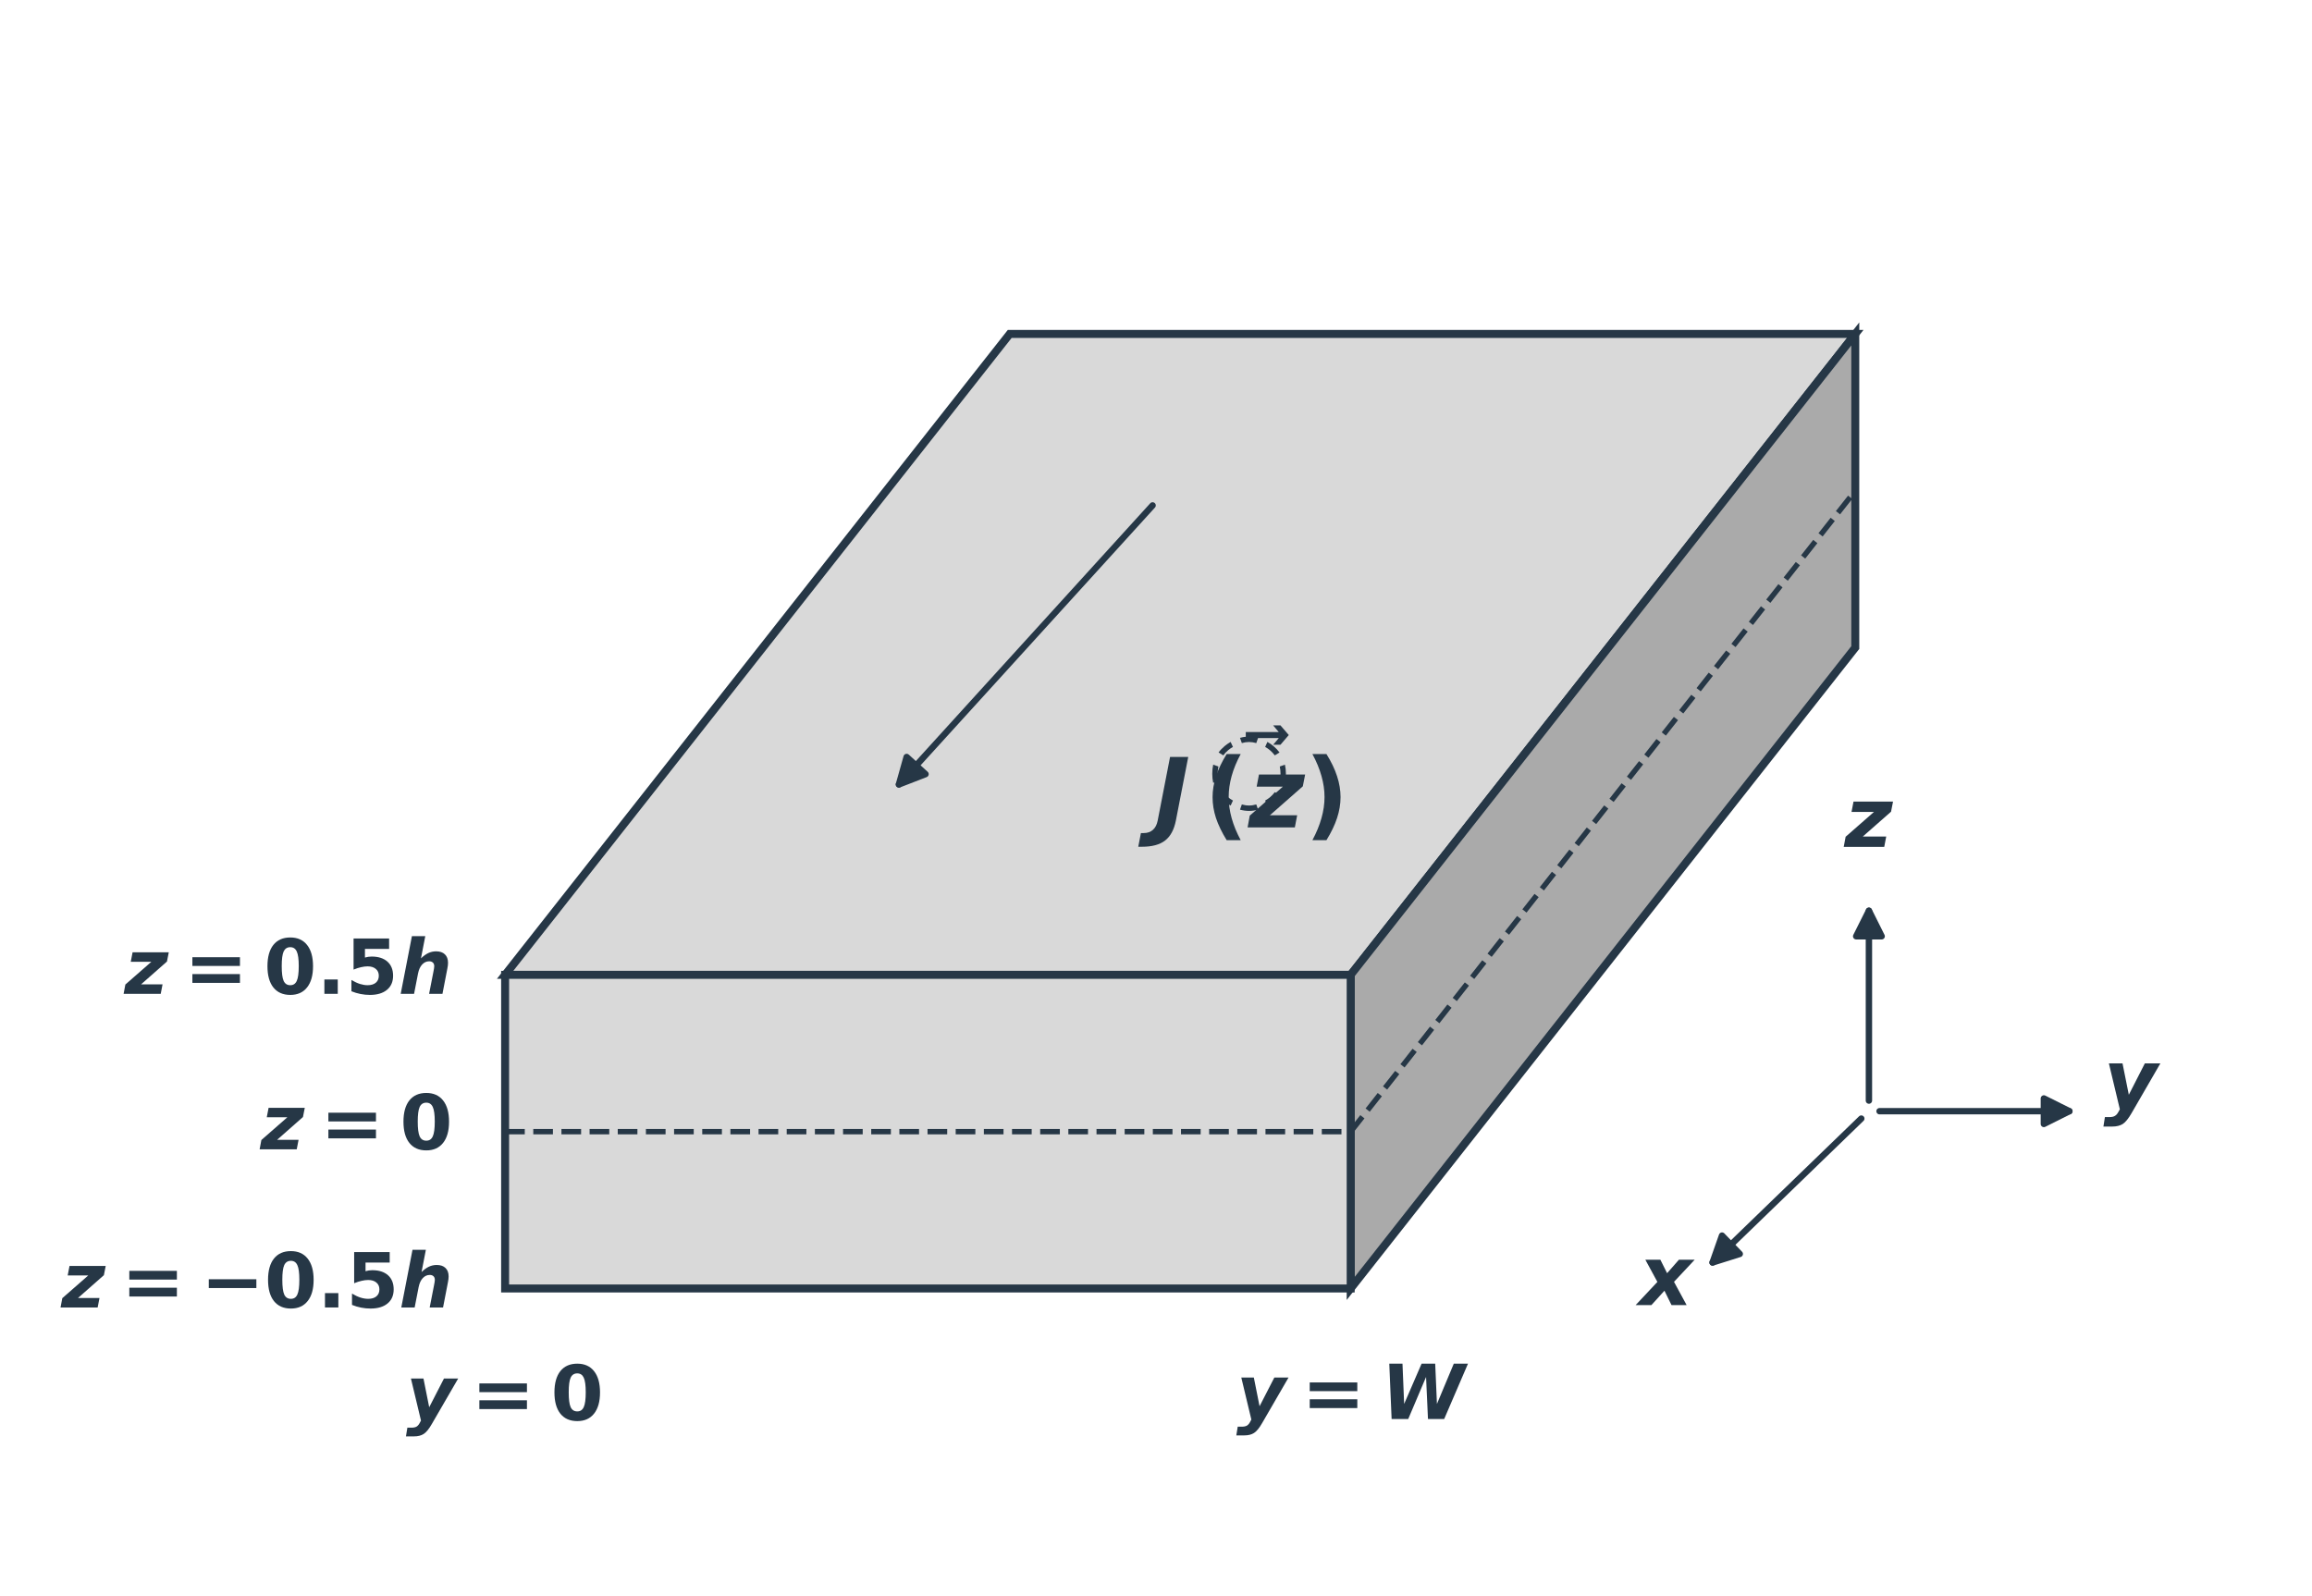
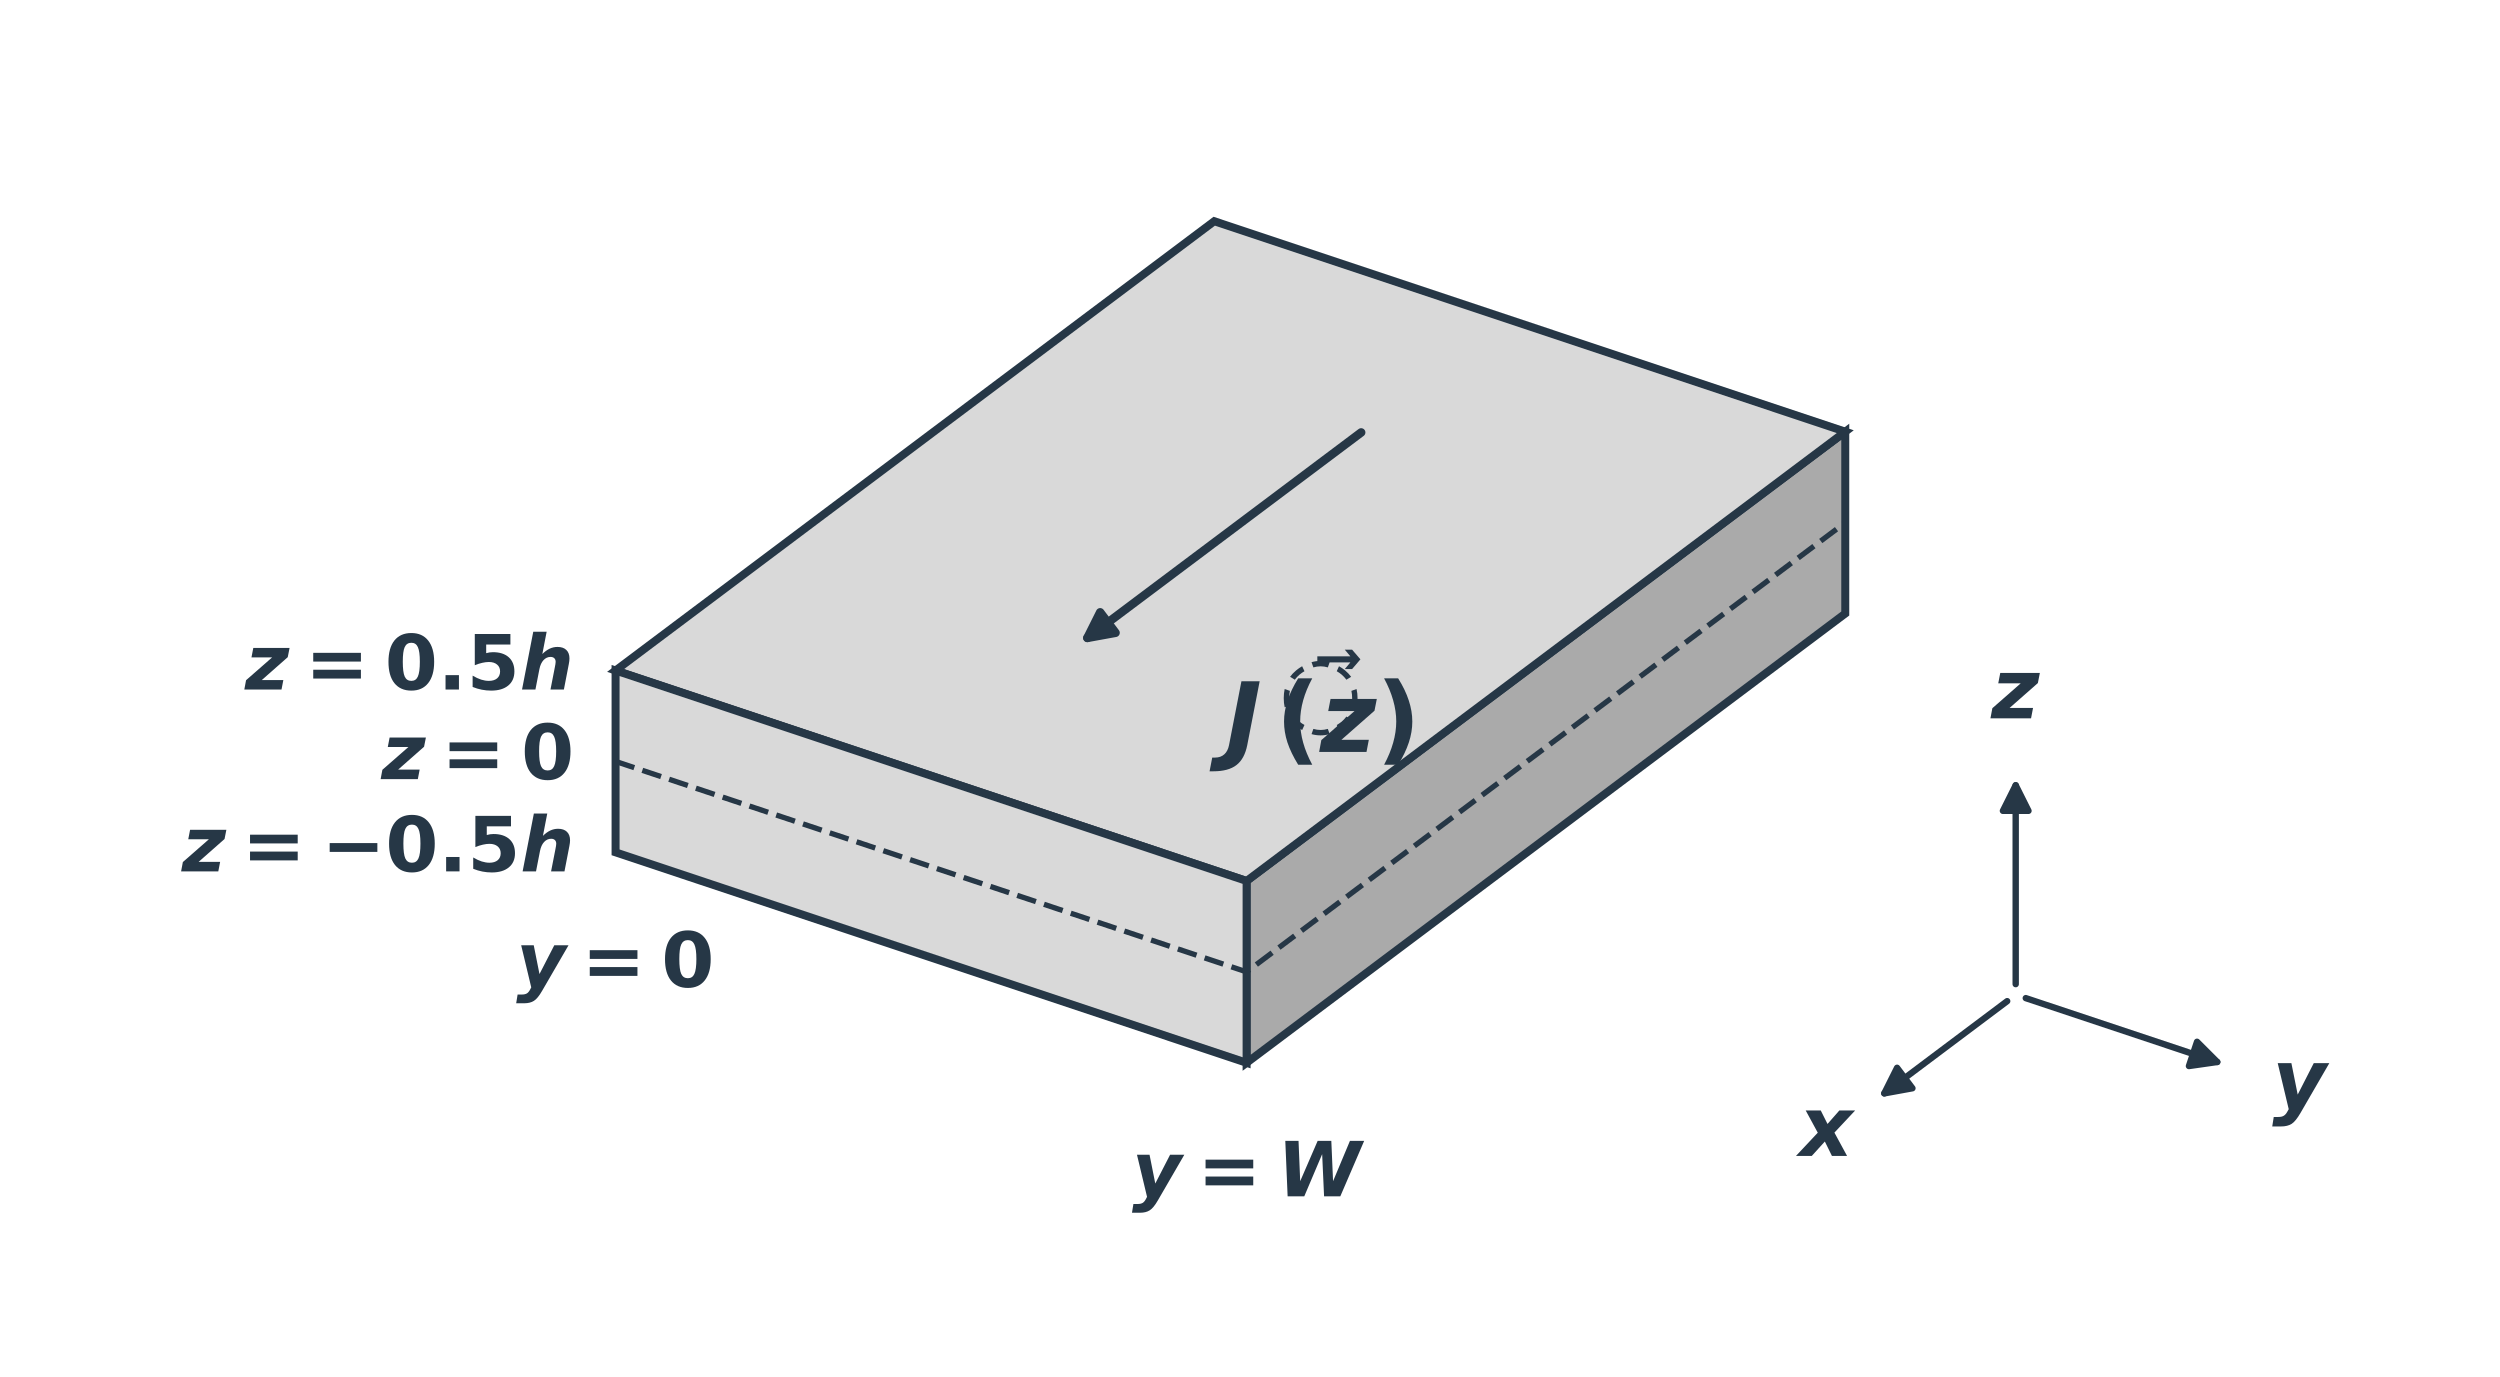
- <svg xmlns="http://www.w3.org/2000/svg" width="435.115pt" height="300.24pt" viewBox="0 0 435.115 300.24" version="1.1">
+ <svg xmlns="http://www.w3.org/2000/svg" width="469.44pt" height="258.564pt" viewBox="0 0 469.44 258.564" version="1.1">
  <defs>
    <style type="text/css">*{stroke-linejoin: round; stroke-linecap: butt}</style>
  </defs>
  <g id="figure_1">
    <g id="patch_1">
-       <path d="M 0 300.24  L 435.115 300.24  L 435.115 0  L 0 0  L 0 300.24  z " style="fill: none" />
+       <path d="M 0 258.564  L 469.44 258.564  L 469.44 -0  L 0 -0  L 0 258.564  z " style="fill: none" />
    </g>
    <g id="axes_1">
      <g id="patch_2">
-         <path d="M 95.061 183.487  L 254.195 183.487  L 349.161 62.853  L 190.028 62.853  z " clip-path="url(#p6164a14128)" style="fill: #d9d9d9; stroke: #263746; stroke-width: 1.5; stroke-linejoin: miter" />
+         <path d="M 234.081 199.569  L 346.496 115.207  L 346.496 81.061  L 234.081 165.423  z " clip-path="url(#p740f17b9db)" style="fill: #aaaaaa; stroke: #263746; stroke-width: 1.5; stroke-linejoin: miter" />
      </g>
      <g id="patch_3">
-         <path d="M 254.195 242.52  L 254.195 183.487  L 349.161 62.853  L 349.161 121.887  z " clip-path="url(#p6164a14128)" style="fill: #aaaaaa; stroke: #263746; stroke-width: 1.5; stroke-linejoin: miter" />
+         <path d="M 115.589 125.902  L 234.081 165.423  L 346.496 81.061  L 228.004 41.54  z " clip-path="url(#p740f17b9db)" style="fill: #d9d9d9; stroke: #263746; stroke-width: 1.5; stroke-linejoin: miter" />
      </g>
      <g id="patch_4">
-         <path d="M 95.061 242.52  L 254.195 242.52  L 254.195 183.487  L 95.061 183.487  z " clip-path="url(#p6164a14128)" style="fill: #d9d9d9; stroke: #263746; stroke-width: 1.5; stroke-linejoin: miter" />
+         <path d="M 115.589 160.048  L 234.081 199.569  L 234.081 165.423  L 115.589 125.902  z " clip-path="url(#p740f17b9db)" style="fill: #d9d9d9; stroke: #263746; stroke-width: 1.5; stroke-linejoin: miter" />
      </g>
      <g id="patch_5">
-         <path d="M 216.917 95.132  Q 192.595 121.886 169.176 147.647  " clip-path="url(#p6164a14128)" style="fill: none; stroke: #263746; stroke-width: 1.2; stroke-linecap: round" />
-         <path d="M 174.181 145.71  L 169.176 147.647  L 170.629 142.481  z " clip-path="url(#p6164a14128)" style="fill: #263746; stroke: #263746; stroke-width: 1.2; stroke-linecap: round" />
+         <path d="M 255.592 81.205  Q 229.174 101.03 204.187 119.782  " clip-path="url(#p740f17b9db)" style="fill: none; stroke: #263746; stroke-width: 1.6; stroke-linecap: round" />
+         <path d="M 209.467 118.82  L 204.187 119.782  L 206.586 114.981  z " clip-path="url(#p740f17b9db)" style="fill: #263746; stroke: #263746; stroke-width: 1.6; stroke-linecap: round" />
      </g>
      <g id="patch_6">
-         <path d="M 350.292 210.543  Q 335.816 224.552 322.303 237.629  " clip-path="url(#p6164a14128)" style="fill: none; stroke: #263746; stroke-width: 1.2; stroke-linecap: round" />
-         <path d="M 327.421 236.016  L 322.303 237.629  L 324.083 232.566  z " clip-path="url(#p6164a14128)" style="fill: #263746; stroke: #263746; stroke-width: 1.2; stroke-linecap: round" />
+         <path d="M 376.9 187.993  Q 364.827 197.054 353.828 205.308  " clip-path="url(#p740f17b9db)" style="fill: none; stroke: #263746; stroke-width: 1.2; stroke-linecap: round" />
+         <path d="M 359.107 204.347  L 353.828 205.308  L 356.226 200.508  z " clip-path="url(#p740f17b9db)" style="fill: #263746; stroke: #263746; stroke-width: 1.2; stroke-linecap: round" />
      </g>
      <g id="patch_7">
-         <path d="M 353.726 209.153  Q 372.261 209.153 389.455 209.153  " clip-path="url(#p6164a14128)" style="fill: none; stroke: #263746; stroke-width: 1.2; stroke-linecap: round" />
-         <path d="M 384.655 206.753  L 389.455 209.153  L 384.655 211.553  z " clip-path="url(#p6164a14128)" style="fill: #263746; stroke: #263746; stroke-width: 1.2; stroke-linecap: round" />
+         <path d="M 380.394 187.426  Q 399.006 193.633 416.345 199.416  " clip-path="url(#p740f17b9db)" style="fill: none; stroke: #263746; stroke-width: 1.2; stroke-linecap: round" />
+         <path d="M 412.551 195.621  L 416.345 199.416  L 411.032 200.174  z " clip-path="url(#p740f17b9db)" style="fill: #263746; stroke: #263746; stroke-width: 1.2; stroke-linecap: round" />
      </g>
      <g id="patch_8">
-         <path d="M 351.728 207.156  Q 351.728 188.62 351.728 171.427  " clip-path="url(#p6164a14128)" style="fill: none; stroke: #263746; stroke-width: 1.2; stroke-linecap: round" />
-         <path d="M 349.328 176.227  L 351.728 171.427  L 354.128 176.227  z " clip-path="url(#p6164a14128)" style="fill: #263746; stroke: #263746; stroke-width: 1.2; stroke-linecap: round" />
+         <path d="M 378.499 184.795  Q 378.499 165.454 378.499 147.454  " clip-path="url(#p740f17b9db)" style="fill: none; stroke: #263746; stroke-width: 1.2; stroke-linecap: round" />
+         <path d="M 376.099 152.254  L 378.499 147.454  L 380.899 152.254  z " clip-path="url(#p740f17b9db)" style="fill: #263746; stroke: #263746; stroke-width: 1.2; stroke-linecap: round" />
      </g>
      <g id="line2d_1">
-         <path d="M 95.061 213.003  L 254.195 213.003  L 349.161 92.37  " clip-path="url(#p6164a14128)" style="fill: none; stroke-dasharray: 3.7,1.6; stroke-dashoffset: 0; stroke: #263746" />
+         <path d="M 115.589 142.975  L 234.081 182.496  L 346.496 98.134  " clip-path="url(#p740f17b9db)" style="fill: none; stroke-dasharray: 3.7,1.6; stroke-dashoffset: 0; stroke: #263746" />
      </g>
      <g id="text_1">
-         <g style="fill: #263746" transform="translate(23.389 187.203)">
+         <g style="fill: #263746" transform="translate(46.00149 129.6184)">
          <text>
            <tspan x="0" y="-0.141" style="font-style: oblique; font-weight: 700; font-size: 14.3px; font-family: 'DejaVu Sans'; fill: #263746">z</tspan>
            <tspan x="51.586" y="-0.141" style="font-style: oblique; font-weight: 700; font-size: 14.3px; font-family: 'DejaVu Sans'; fill: #263746">h</tspan>
            <tspan x="11.301" y="-0.141" style="font-weight: 700; font-size: 14.3px; font-family: 'DejaVu Sans'; fill: #263746">=</tspan>
            <tspan x="26.259" y="-0.141" style="font-weight: 700; font-size: 14.3px; font-family: 'DejaVu Sans'; fill: #263746">0</tspan>
            <tspan x="36.207" y="-0.141" style="font-weight: 700; font-size: 14.3px; font-family: 'DejaVu Sans'; fill: #263746">.</tspan>
            <tspan x="41.638" y="-0.141" style="font-weight: 700; font-size: 14.3px; font-family: 'DejaVu Sans'; fill: #263746">5</tspan>
          </text>
        </g>
      </g>
      <g id="text_2">
-         <g style="fill: #263746" transform="translate(48.986 216.718)">
+         <g style="fill: #263746" transform="translate(71.59849 146.6899)">
          <text>
            <tspan x="0" y="-0.391" style="font-style: oblique; font-weight: 700; font-size: 14.3px; font-family: 'DejaVu Sans'; fill: #263746">z</tspan>
            <tspan x="11.301" y="-0.391" style="font-weight: 700; font-size: 14.3px; font-family: 'DejaVu Sans'; fill: #263746">=</tspan>
            <tspan x="26.259" y="-0.391" style="font-weight: 700; font-size: 14.3px; font-family: 'DejaVu Sans'; fill: #263746">0</tspan>
          </text>
        </g>
      </g>
      <g id="text_3">
-         <g style="fill: #263746" transform="translate(11.52 246.2363)">
+         <g style="fill: #263746" transform="translate(34.13249 163.7647)">
          <text>
            <tspan x="0" y="-0.141" style="font-style: oblique; font-weight: 700; font-size: 14.3px; font-family: 'DejaVu Sans'; fill: #263746">z</tspan>
            <tspan x="63.565" y="-0.141" style="font-style: oblique; font-weight: 700; font-size: 14.3px; font-family: 'DejaVu Sans'; fill: #263746">h</tspan>
            <tspan x="11.301" y="-0.141" style="font-weight: 700; font-size: 14.3px; font-family: 'DejaVu Sans'; fill: #263746">=</tspan>
            <tspan x="26.259" y="-0.141" style="font-weight: 700; font-size: 14.3px; font-family: 'DejaVu Sans'; fill: #263746">−</tspan>
            <tspan x="38.239" y="-0.141" style="font-weight: 700; font-size: 14.3px; font-family: 'DejaVu Sans'; fill: #263746">0</tspan>
            <tspan x="48.186" y="-0.141" style="font-weight: 700; font-size: 14.3px; font-family: 'DejaVu Sans'; fill: #263746">.</tspan>
            <tspan x="53.617" y="-0.141" style="font-weight: 700; font-size: 14.3px; font-family: 'DejaVu Sans'; fill: #263746">5</tspan>
          </text>
        </g>
      </g>
      <g id="text_4">
-         <g style="fill: #263746" transform="translate(76.39983 267.6733)">
+         <g style="fill: #263746" transform="translate(96.92721 185.7017)">
          <text>
            <tspan x="0" y="-0.391" style="font-style: oblique; font-weight: 700; font-size: 14.3px; font-family: 'DejaVu Sans'; fill: #263746">y</tspan>
            <tspan x="12.299" y="-0.391" style="font-weight: 700; font-size: 14.3px; font-family: 'DejaVu Sans'; fill: #263746">=</tspan>
            <tspan x="27.258" y="-0.391" style="font-weight: 700; font-size: 14.3px; font-family: 'DejaVu Sans'; fill: #263746">0</tspan>
          </text>
        </g>
      </g>
      <g id="text_5">
-         <g style="fill: #263746" transform="translate(232.6732 267.6733)">
+         <g style="fill: #263746" transform="translate(212.5593 225.2228)">
          <text>
            <tspan x="0" y="-0.578" style="font-style: oblique; font-weight: 700; font-size: 14.3px; font-family: 'DejaVu Sans'; fill: #263746">y</tspan>
            <tspan x="27.258" y="-0.578" style="font-style: oblique; font-weight: 700; font-size: 14.3px; font-family: 'DejaVu Sans'; fill: #263746">W</tspan>
            <tspan x="12.299" y="-0.578" style="font-weight: 700; font-size: 14.3px; font-family: 'DejaVu Sans'; fill: #263746">=</tspan>
          </text>
        </g>
      </g>
      <g id="text_6">
-         <g style="fill: #263746" transform="translate(217.2347 156.5532)">
+         <g style="fill: #263746" transform="translate(230.1429 142.0087)">
          <text>
            <tspan x="9.406" y="-0.819" style="font-weight: 700; font-size: 18.2px; font-family: 'DejaVu Sans'; fill: #263746">(</tspan>
            <tspan x="9.898" y="-6.188" style="font-weight: 700; font-size: 18.2px; font-family: 'DejaVu Sans'; fill: #263746">⃗</tspan>
            <tspan x="28.304" y="-0.819" style="font-weight: 700; font-size: 18.2px; font-family: 'DejaVu Sans'; fill: #263746">)</tspan>
            <tspan x="0" y="-0.819" style="font-style: oblique; font-weight: 700; font-size: 18.2px; font-family: 'DejaVu Sans'; fill: #263746">J</tspan>
            <tspan x="17.719" y="-0.819" style="font-style: oblique; font-weight: 700; font-size: 18.2px; font-family: 'DejaVu Sans'; fill: #263746">z</tspan>
          </text>
        </g>
      </g>
      <g id="text_7">
-         <g style="fill: #263746" transform="translate(308.466 246.1133)">
+         <g style="fill: #263746" transform="translate(337.8815 217.5227)">
          <text>
            <tspan x="0" y="-0.469" style="font-style: oblique; font-weight: 700; font-size: 15.6px; font-family: 'DejaVu Sans'; fill: #263746">x</tspan>
          </text>
        </g>
      </g>
      <g id="text_8">
-         <g style="fill: #263746" transform="translate(395.86 209.1533)">
+         <g style="fill: #263746" transform="translate(426.6726 208.6305)">
          <text>
            <tspan x="0" y="-0.469" style="font-style: oblique; font-weight: 700; font-size: 15.6px; font-family: 'DejaVu Sans'; fill: #263746">y</tspan>
          </text>
        </g>
      </g>
      <g id="text_9">
-         <g style="fill: #263746" transform="translate(347.126 159.8733)">
+         <g style="fill: #263746" transform="translate(373.8971 135.3583)">
          <text>
            <tspan x="0" y="-0.469" style="font-style: oblique; font-weight: 700; font-size: 15.6px; font-family: 'DejaVu Sans'; fill: #263746">z</tspan>
          </text>
        </g>
      </g>
    </g>
  </g>
  <defs>
-     <clipPath id="p6164a14128">
-       <rect x="12.928" y="11.52" width="410.667" height="277.2" />
+     <clipPath id="p740f17b9db">
+       <rect x="11.52" y="11.52" width="446.4" height="235.524" />
    </clipPath>
  </defs>
</svg>
